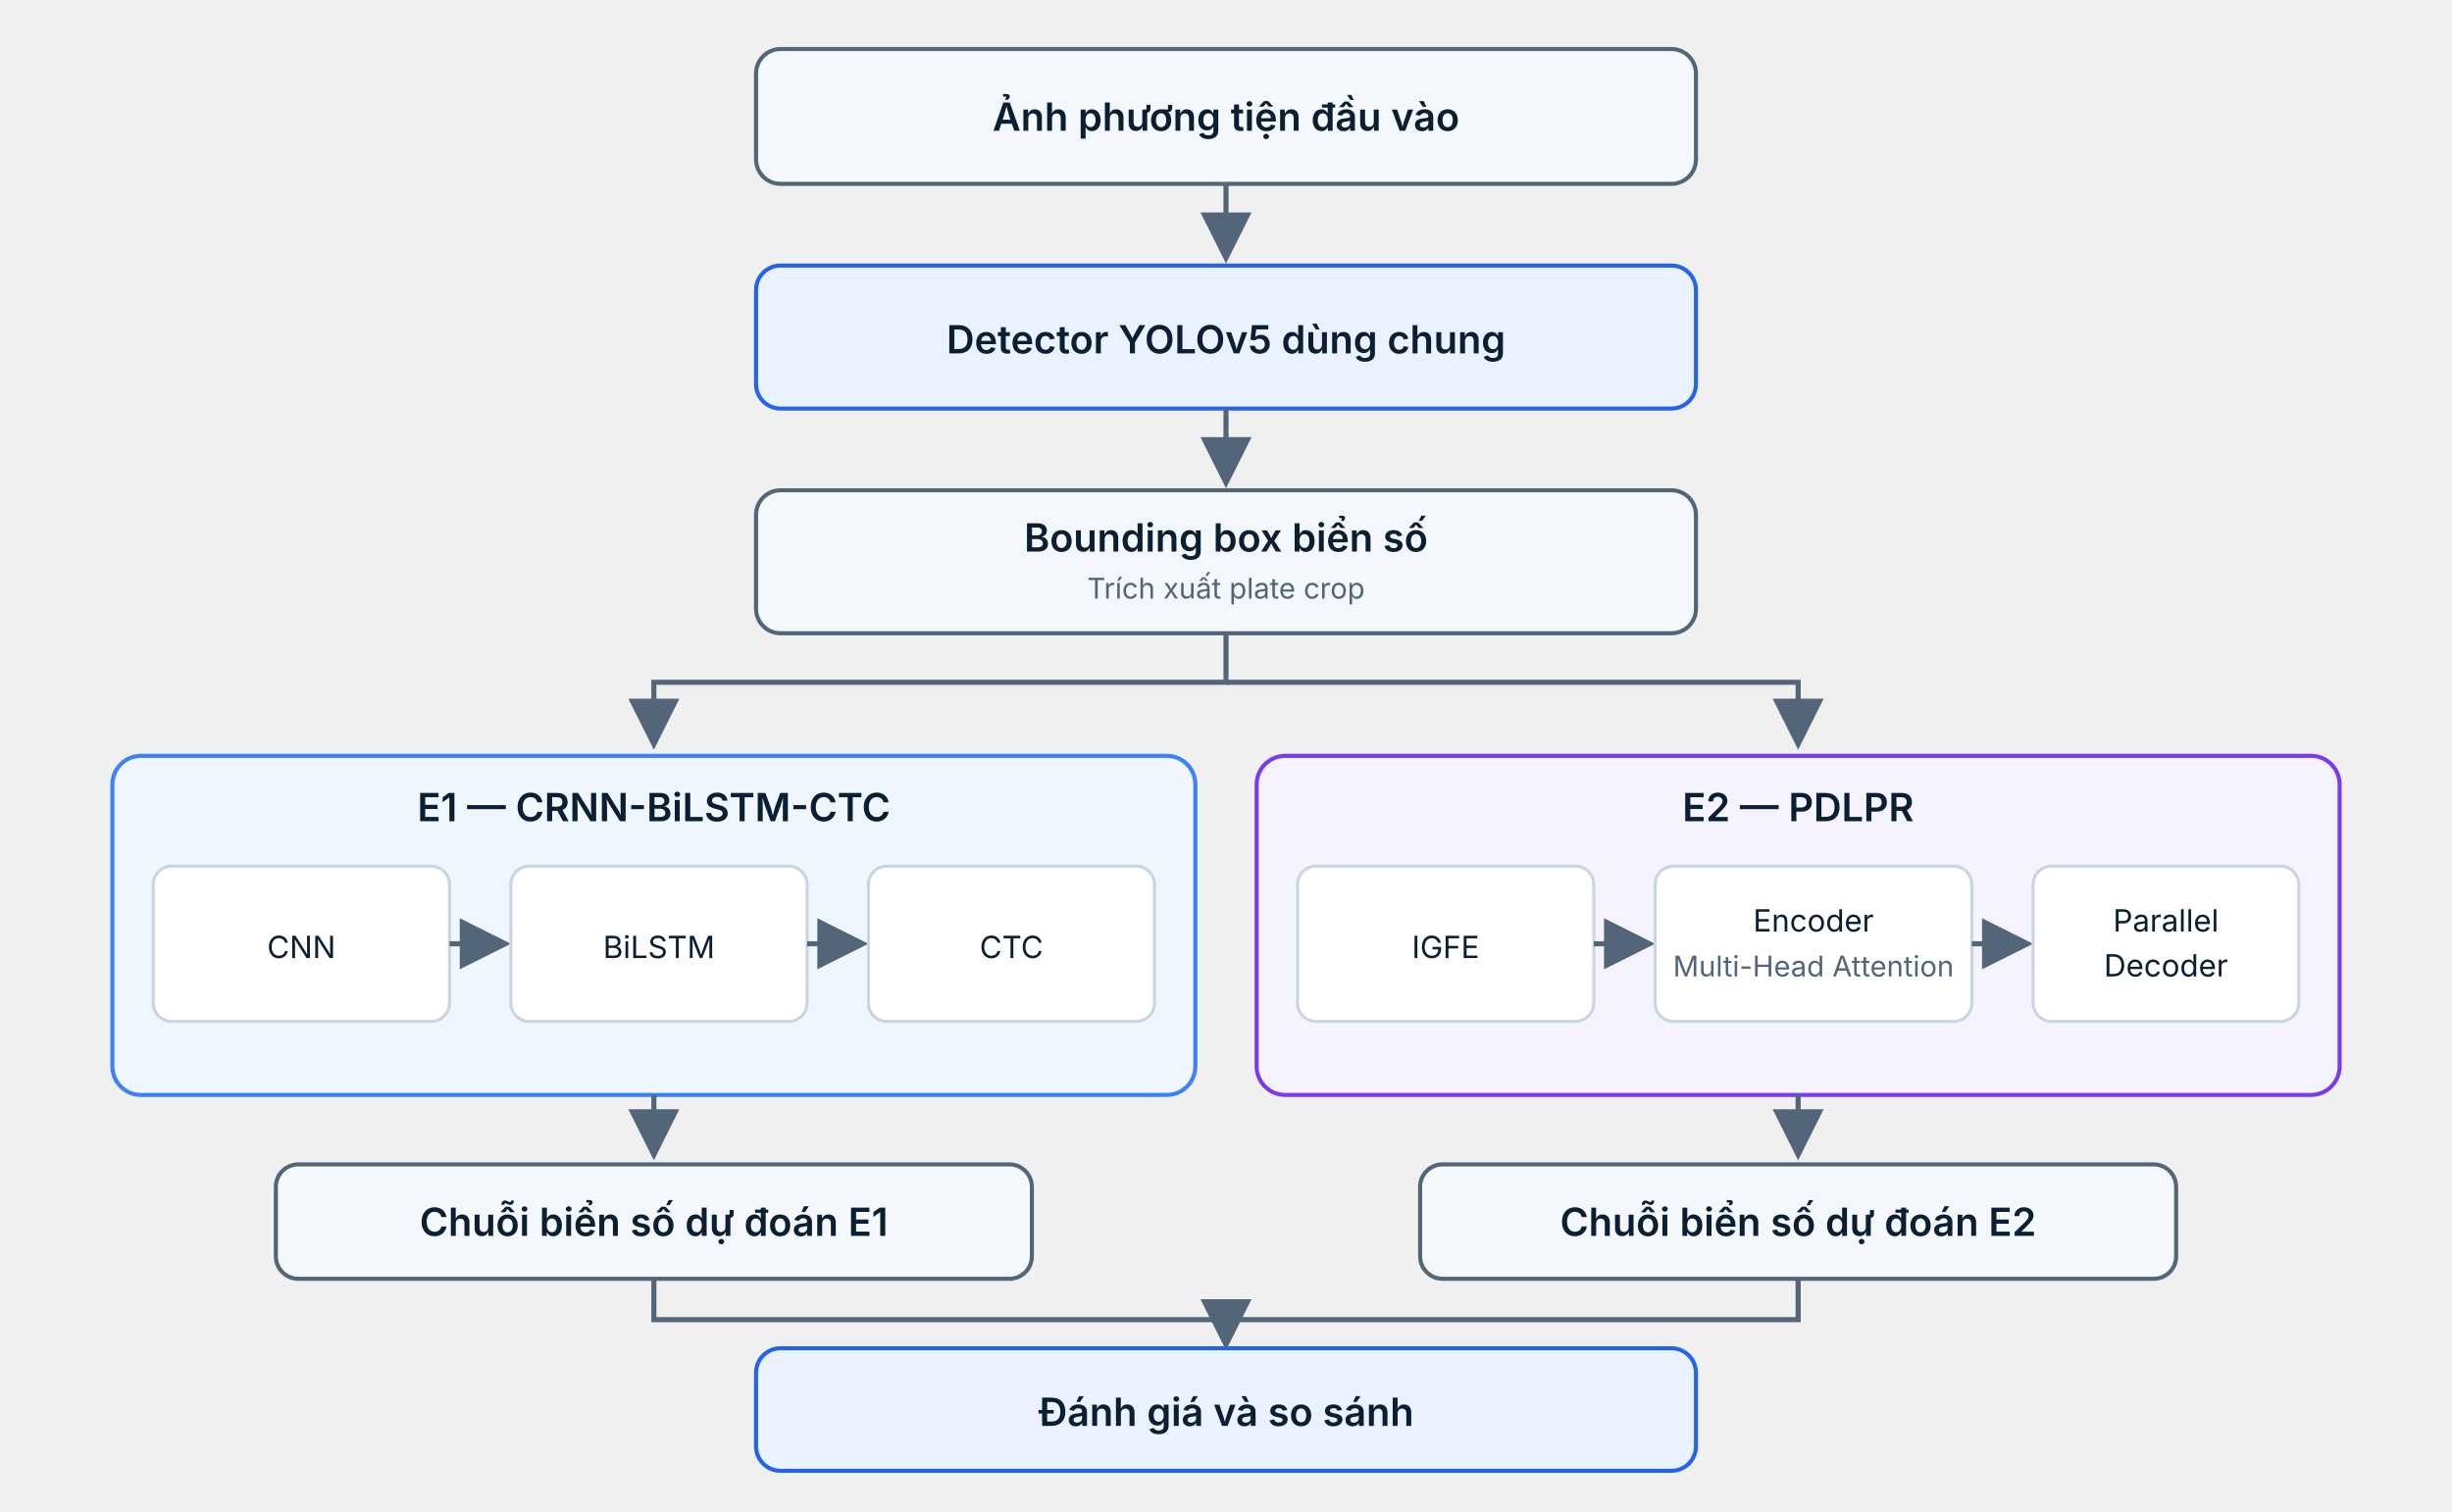
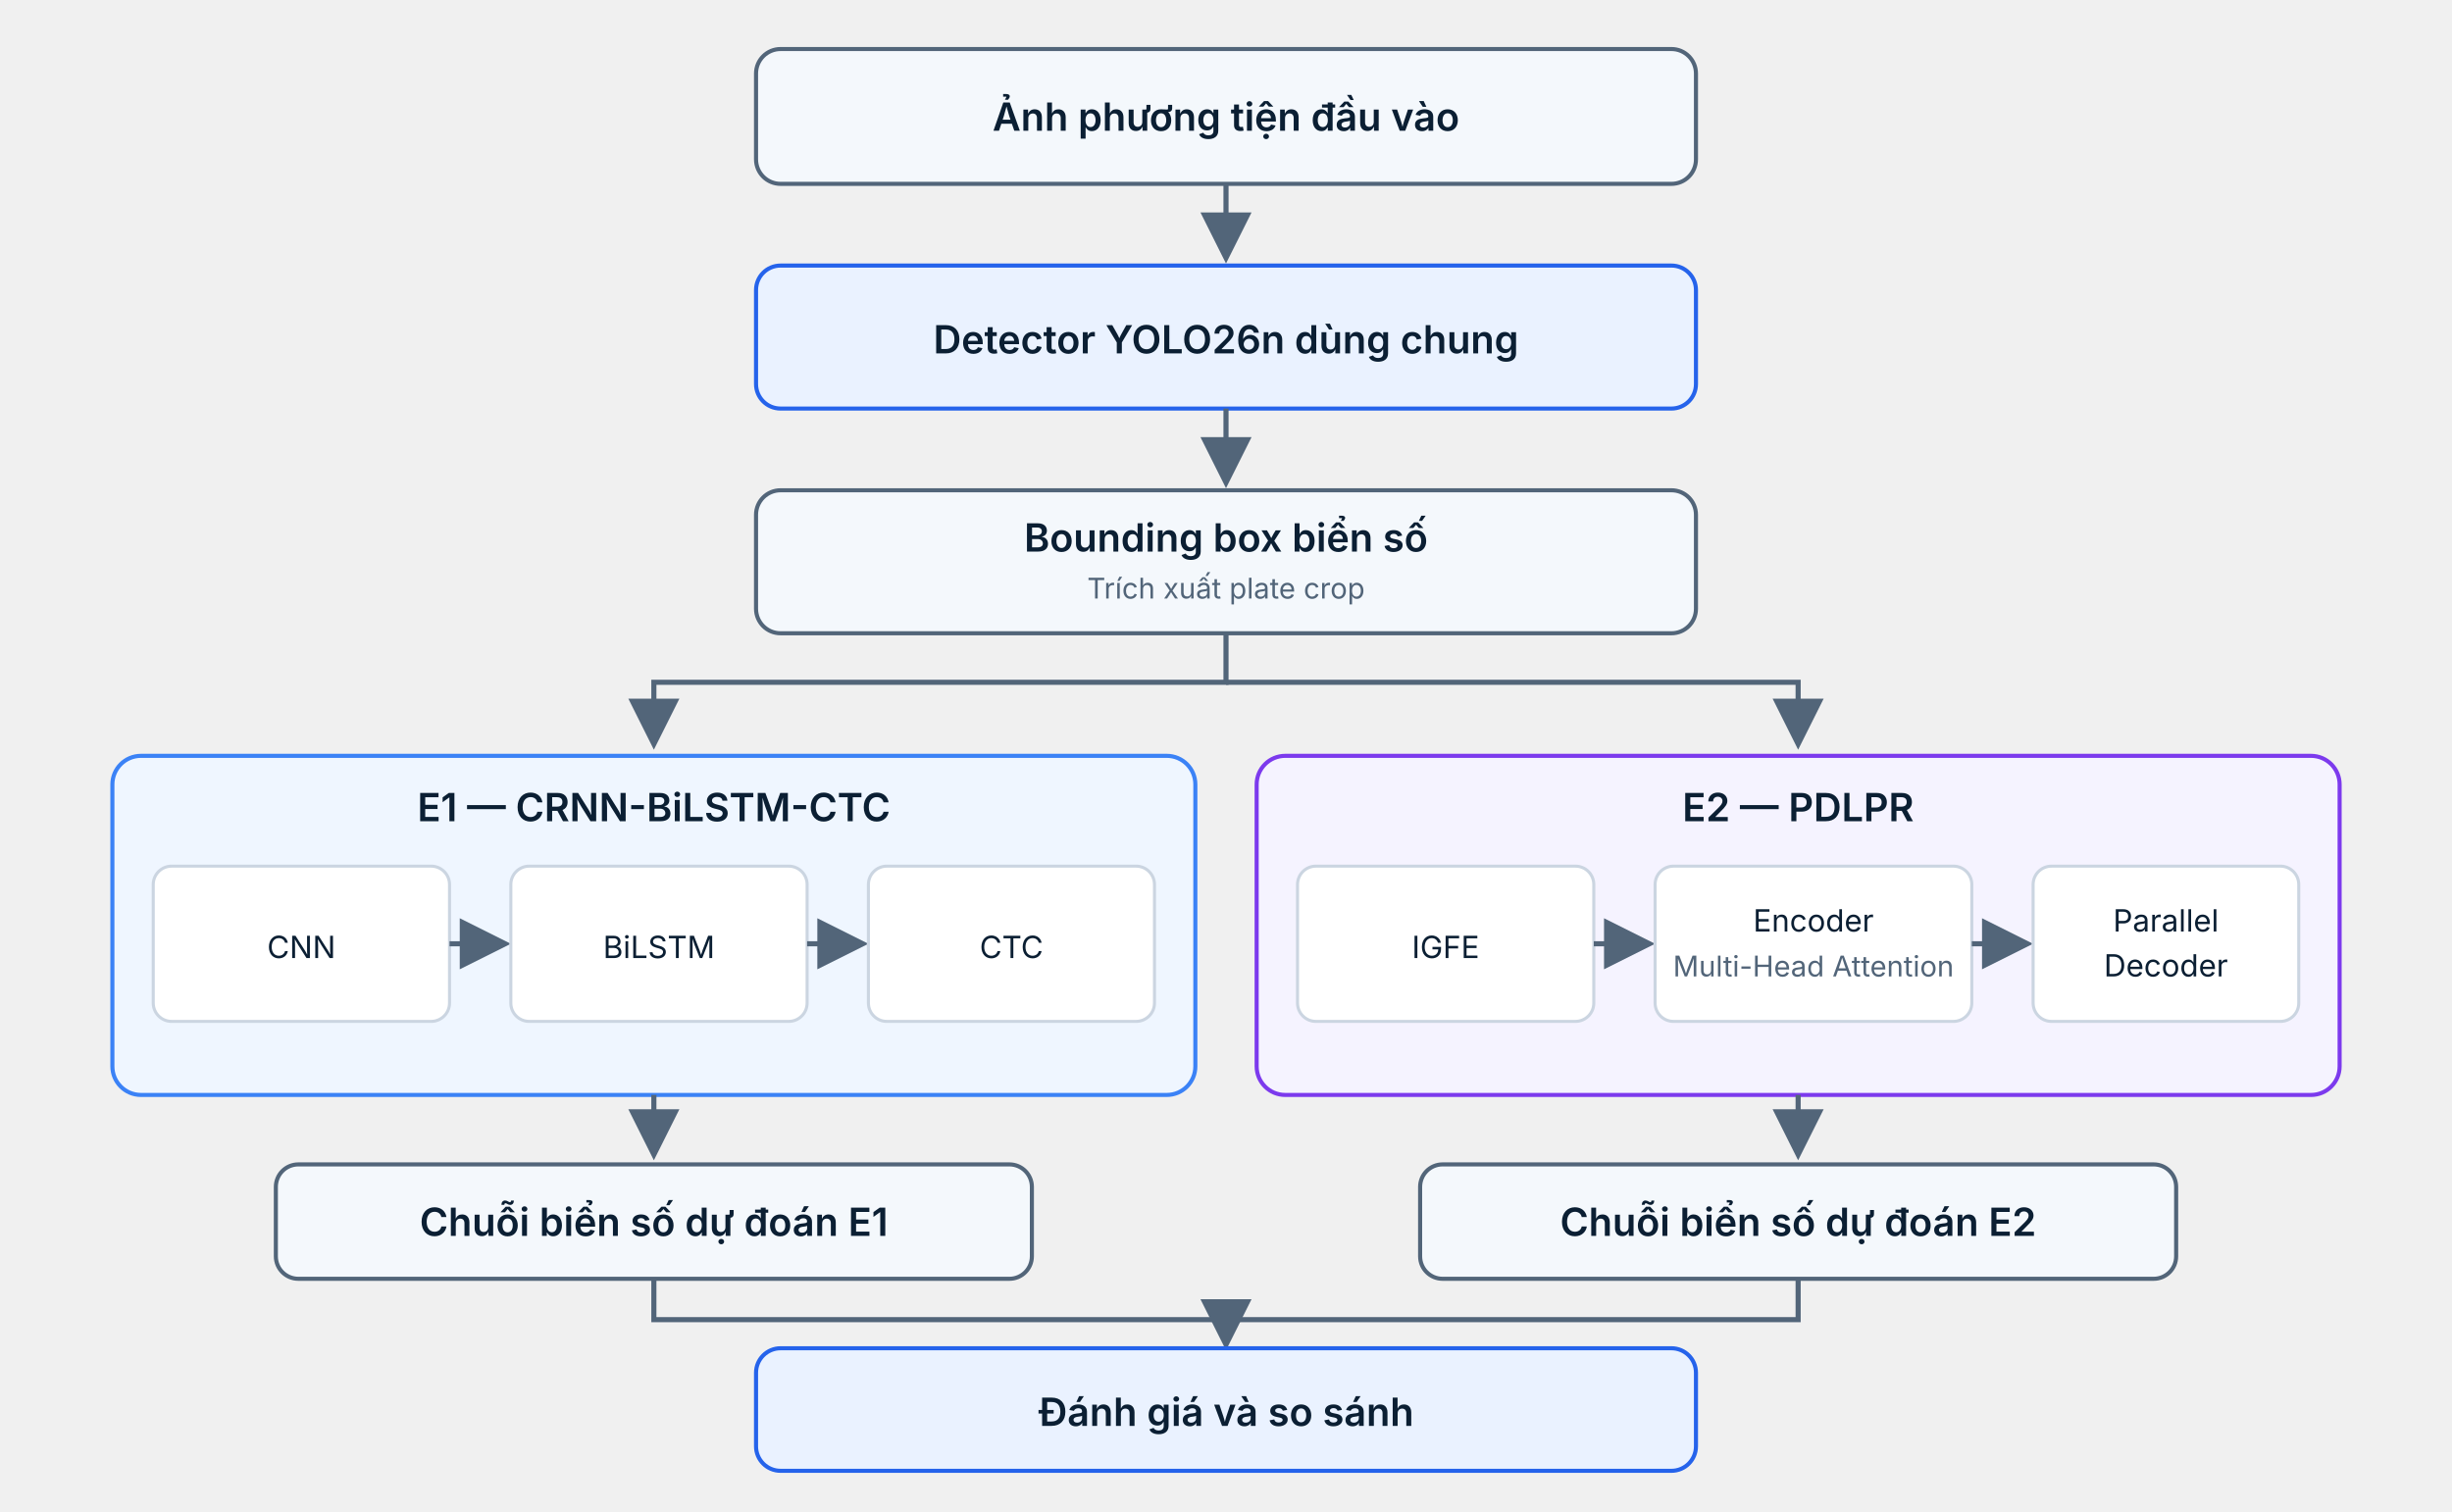
<svg xmlns="http://www.w3.org/2000/svg" viewBox="0 0 1200 740" role="img" aria-labelledby="title description">
  <defs>
    <marker id="arrow" markerWidth="10" markerHeight="10" refX="8" refY="5" orient="auto">
      <path d="M0 0 10 5 0 10Z" fill="#526579" />
    </marker>
    <style>
      text { font-family: Inter, "Segoe UI", Arial, sans-serif; fill: #0b1f33; }
      .label { font-size: 19px; font-weight: 600; }
      .detail { font-size: 15px; }
      .small { font-size: 14px; fill: #526579; }
      .flow { fill: none; stroke: #526579; stroke-width: 2.5; marker-end: url(#arrow); }
      .connector { fill: none; stroke: #526579; stroke-width: 2.5; }
      .node { fill: #f4f8fc; stroke: #526579; stroke-width: 2; }
      .shared { fill: #eaf2ff; stroke: #2563eb; stroke-width: 2; }
      .e1 { fill: #eff6ff; stroke: #3b82f6; stroke-width: 2; }
      .e2 { fill: #f5f3ff; stroke: #7c3aed; stroke-width: 2; }
      .module { fill: #fff; stroke: #cbd5e1; stroke-width: 1.5; }
    </style>
  </defs>
  <rect x="370" y="24" width="460" height="66" rx="12" class="node" />
  <text x="600" y="64" text-anchor="middle" class="label">Ảnh phương tiện đầu vào</text>
  <path d="M600 90v34" class="flow" />
  <rect x="370" y="130" width="460" height="70" rx="12" class="shared" />
-   <text x="600" y="173" text-anchor="middle" class="label">Detector YOLOv5 dùng chung</text>
+   <text x="600" y="173" text-anchor="middle" class="label">Detector YOLO26n dùng chung</text>
  <path d="M600 200v34" class="flow" />
  <rect x="370" y="240" width="460" height="70" rx="12" class="node" />
  <text x="600" y="270" text-anchor="middle" class="label">Bounding box biển số</text>
  <text x="600" y="293" text-anchor="middle" class="small">Trích xuất plate crop</text>
  <path d="M600 310v24H320v28" class="flow" />
  <path d="M600 334h280v28" class="flow" />
  <rect x="55" y="370" width="530" height="166" rx="14" class="e1" />
  <text x="320" y="402" text-anchor="middle" class="label">E1 — CRNN-BiLSTM-CTC</text>
  <rect x="75" y="424" width="145" height="76" rx="9" class="module" />
  <text x="147.5" y="469" text-anchor="middle" class="detail">CNN</text>
  <path d="M220 462h25" class="flow" />
  <rect x="250" y="424" width="145" height="76" rx="9" class="module" />
  <text x="322.5" y="469" text-anchor="middle" class="detail">BiLSTM</text>
  <path d="M395 462h25" class="flow" />
  <rect x="425" y="424" width="140" height="76" rx="9" class="module" />
  <text x="495" y="469" text-anchor="middle" class="detail">CTC</text>
  <rect x="615" y="370" width="530" height="166" rx="14" class="e2" />
  <text x="880" y="402" text-anchor="middle" class="label">E2 — PDLPR</text>
  <rect x="635" y="424" width="145" height="76" rx="9" class="module" />
  <text x="707.5" y="469" text-anchor="middle" class="detail">IGFE</text>
  <path d="M780 462h25" class="flow" />
  <rect x="810" y="424" width="155" height="76" rx="9" class="module" />
  <text x="887.5" y="456" text-anchor="middle" class="detail">Encoder</text>
  <text x="887.5" y="478" text-anchor="middle" class="small">Multi-Head Attention</text>
  <path d="M965 462h25" class="flow" />
  <rect x="995" y="424" width="130" height="76" rx="9" class="module" />
  <text x="1060" y="456" text-anchor="middle" class="detail">Parallel</text>
  <text x="1060" y="478" text-anchor="middle" class="detail">Decoder</text>
  <path d="M320 536v27" class="flow" />
  <path d="M880 536v27" class="flow" />
  <rect x="135" y="570" width="370" height="56" rx="11" class="node" />
  <text x="320" y="605" text-anchor="middle" class="label">Chuỗi biển số dự đoán E1</text>
  <rect x="695" y="570" width="370" height="56" rx="11" class="node" />
  <text x="880" y="605" text-anchor="middle" class="label">Chuỗi biển số dự đoán E2</text>
  <path d="M320 626v20h280" class="connector" />
  <path d="M880 626v20H600" class="connector" />
  <path d="M600 646v10" class="flow" />
  <rect x="370" y="660" width="460" height="60" rx="12" class="shared" />
  <text x="600" y="698" text-anchor="middle" class="label">Đánh giá và so sánh</text>
</svg>
